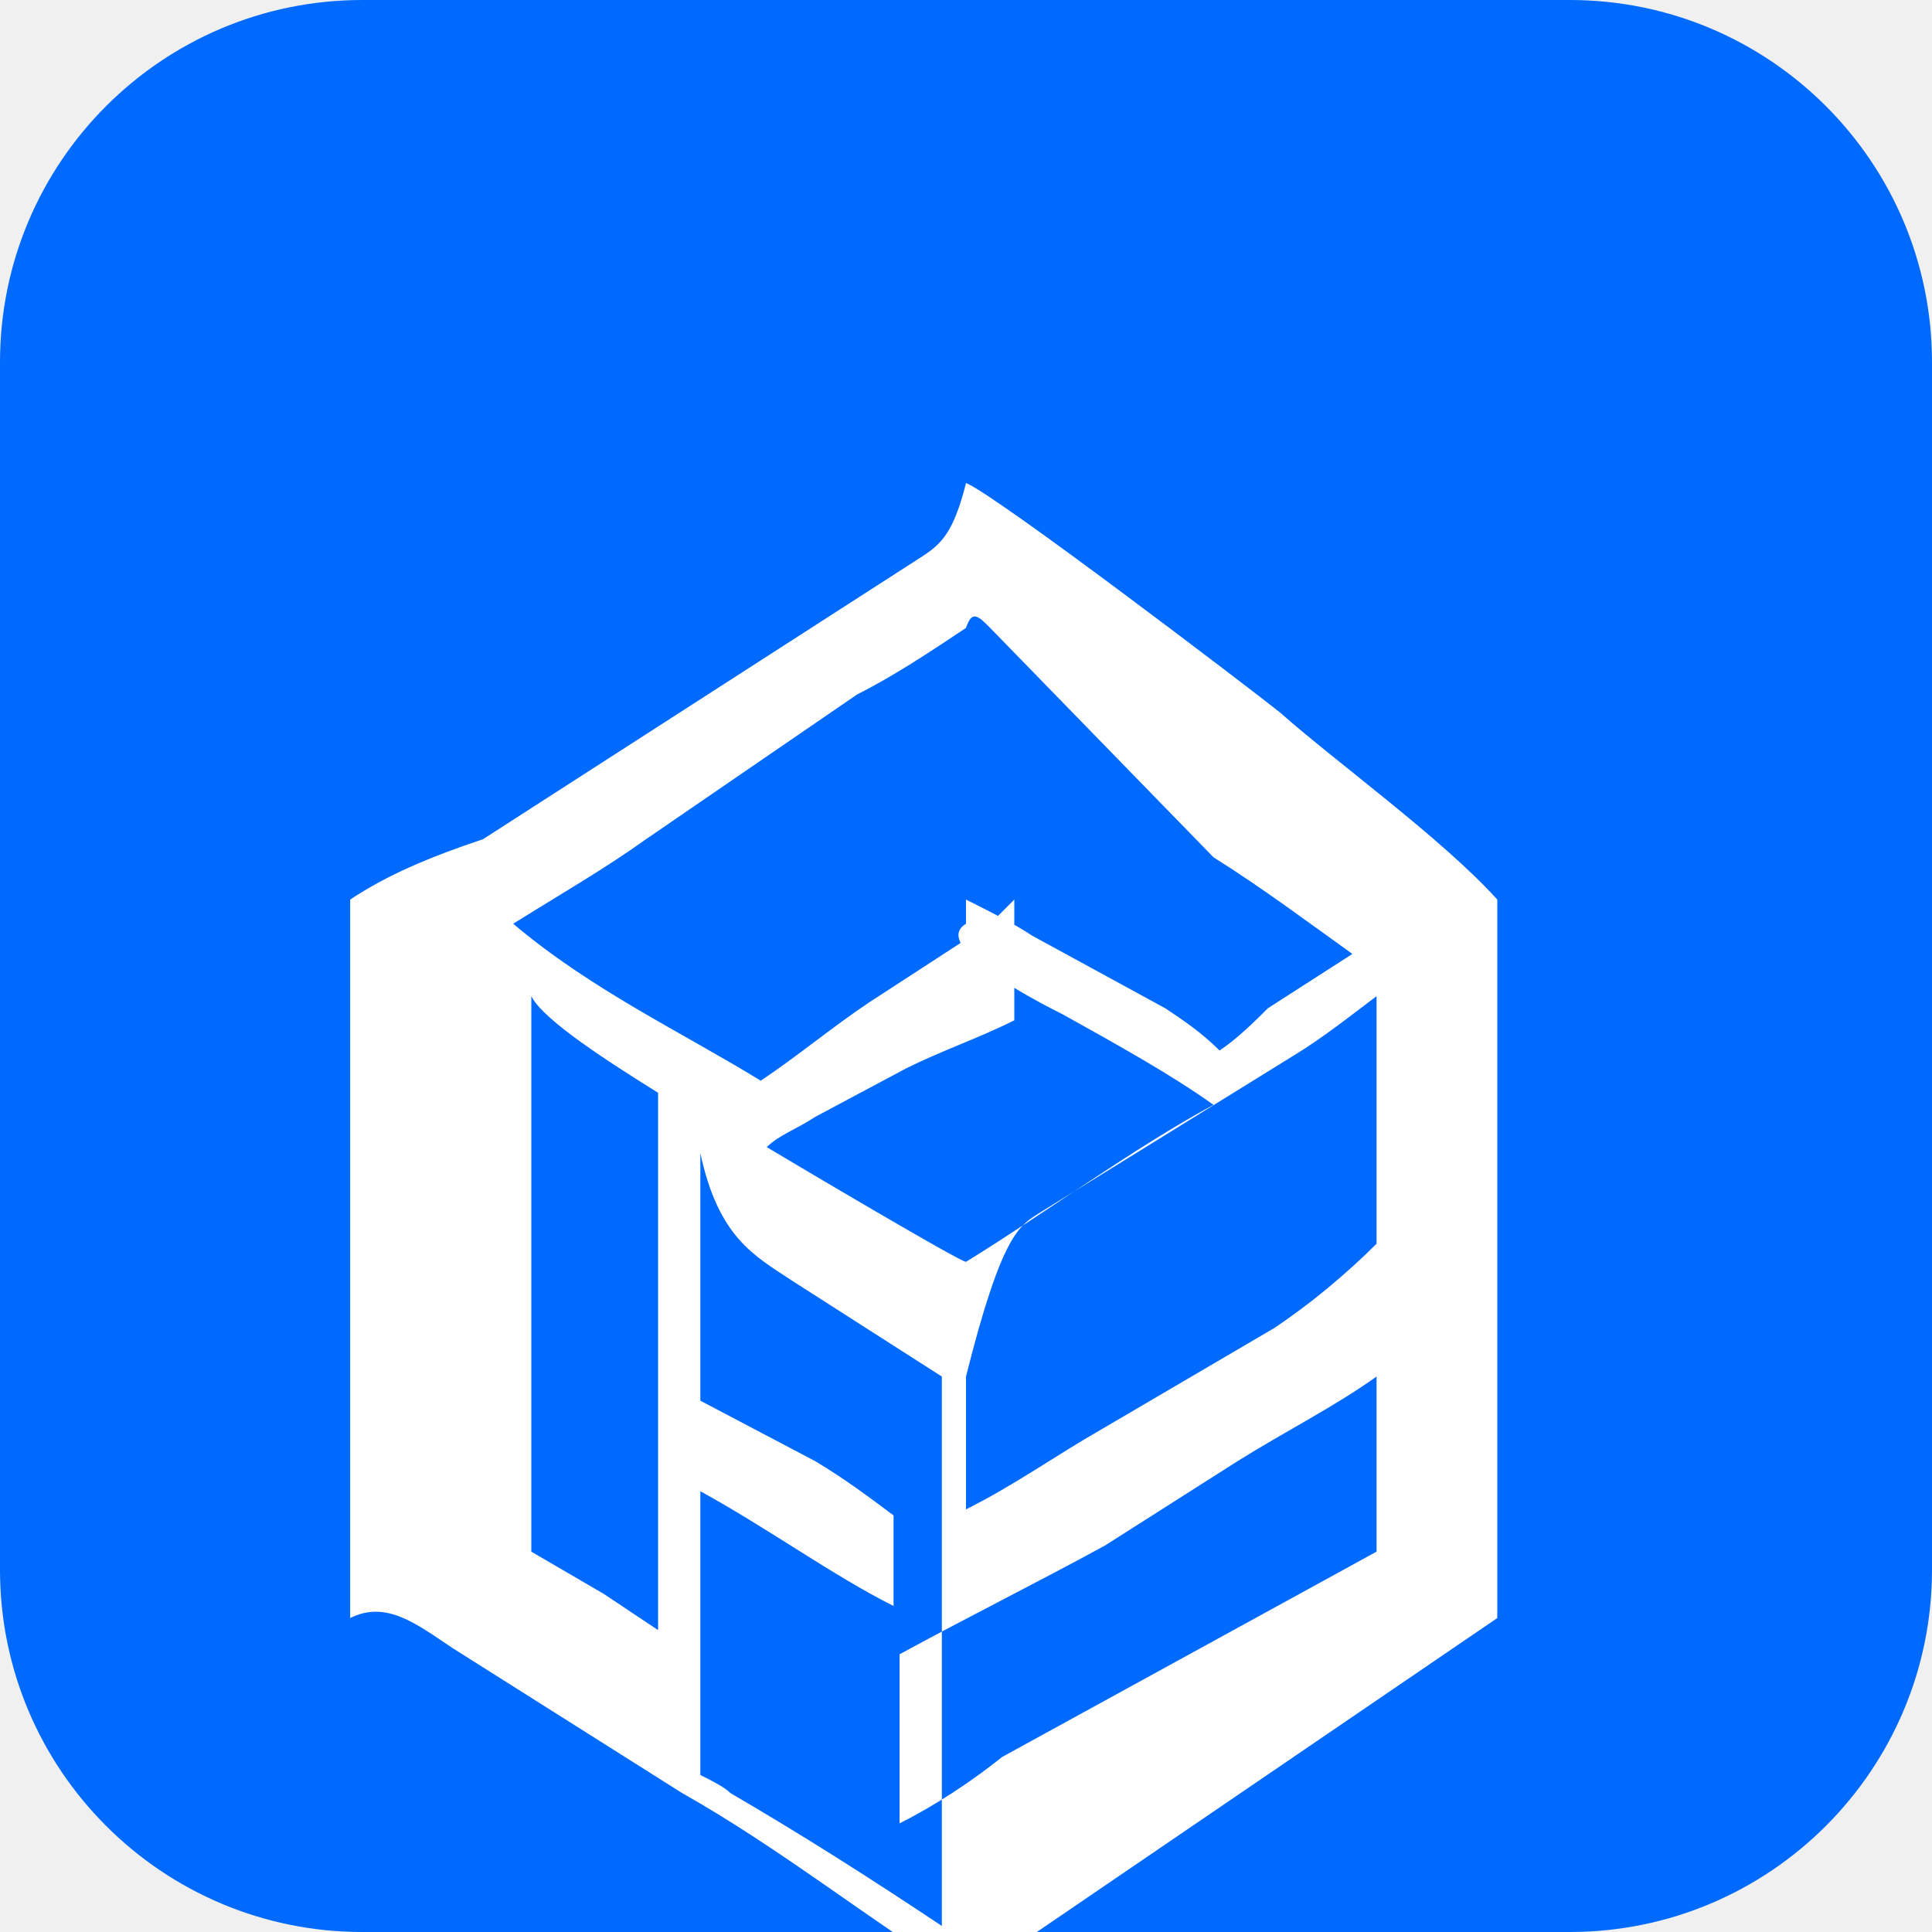
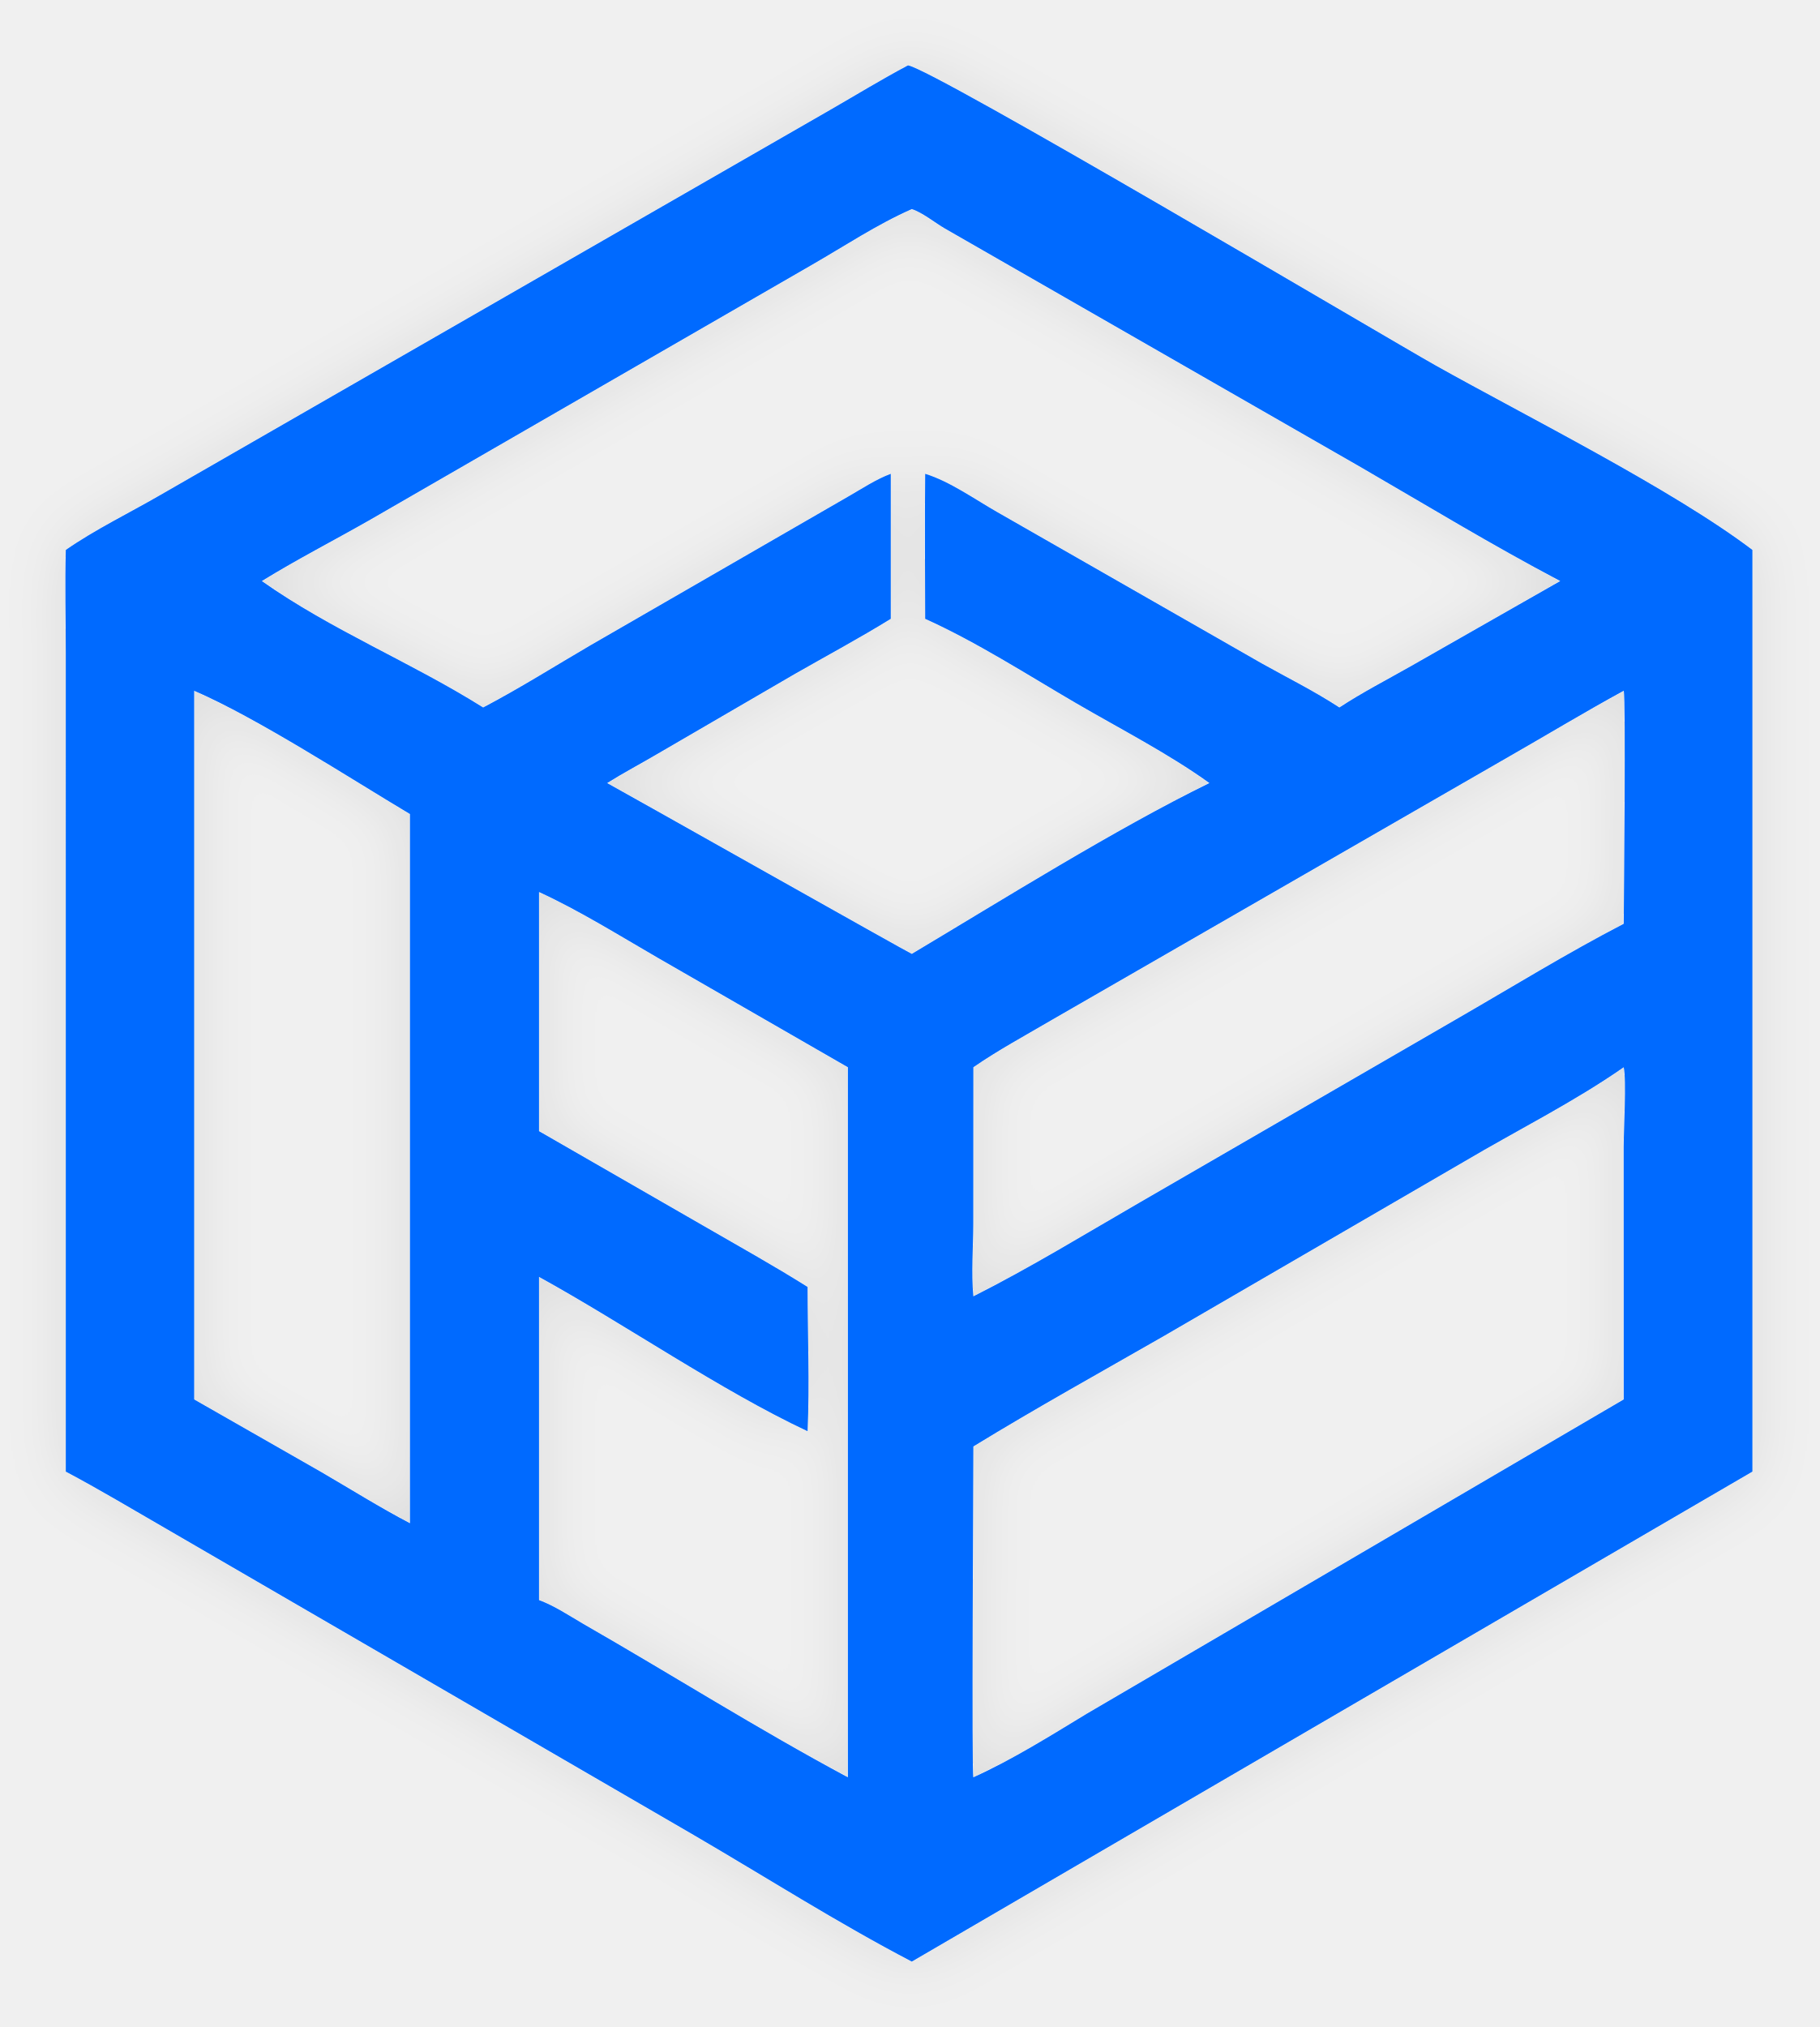
- <svg xmlns="http://www.w3.org/2000/svg" width="32" height="32" viewBox="0 0 32 32" fill="none">
-   <rect width="32" height="32" rx="6" fill="#006AFF" />
-   <g transform="translate(8, 6)">
-     <path d="M8 2C8.5 2.2 12.7 5.4 13.2 5.8C14.1 6.6 15.9 7.9 16.8 8.9V20.8L8 26.8C6.4 25.8 4.9 24.6 3.3 23.7L-0.5 21.3C-1.1 20.9 -1.6 20.5 -2.2 20.8L-2.2 10.9C-2.2 10.2 -2.2 9.6 -2.2 8.9C-1.6 8.5 -0.9 8.2 0 7.9L7.3 3.2C7.6 3 7.8 2.8 8 2ZM8 4.4C7.4 4.8 6.8 5.2 6.2 5.5L2.7 7.9C2 8.4 1.3 8.8 0.5 9.3C1.8 10.4 3.3 11.1 4.6 11.9C5.2 11.5 5.8 11 6.4 10.6L8.4 9.3C8.6 9.1 8.8 8.9 8.8 8.9V10.9C8.2 11.2 7.6 11.4 7 11.7L5.5 12.5C5.2 12.7 4.9 12.8 4.7 13C5.2 13.3 7.9 14.9 8 14.9C9.3 14.1 10.8 13 12.1 12.3C11.4 11.8 10.5 11.3 9.6 10.8C8.6 10.3 7.5 9.6 8 9.3C8 8.7 8 8.1 8 8.9C8.4 9.1 8.8 9.3 9.1 9.5L11.3 10.7C11.6 10.9 11.9 11.1 12.2 11.4C12.5 11.2 12.8 10.9 13 10.7L14.4 9.8C13.7 9.3 12.9 8.7 12.1 8.2L8.4 4.4C8.2 4.2 8.1 4.1 8 4.4ZM14.8 16.8C14.1 17.3 13.3 17.7 12.5 18.2L10.3 19.6C9.2 20.2 8 20.8 6.9 21.4C6.9 21.9 6.9 24.2 6.9 24.2C7.5 23.9 8.1 23.5 8.6 23.1L14.8 19.7L14.8 17.2C14.8 16.9 14.8 16.5 14.8 16.8ZM3.6 13.1V17.2L5.5 18.2C6 18.5 6.4 18.8 6.8 19.1C6.8 19.6 6.8 20.1 6.8 20.6C5.8 20.1 4.7 19.3 3.6 18.7V23.4C3.8 23.5 4 23.6 4.1 23.7C5.3 24.4 6.4 25.1 7.6 25.9V16.8L5.1 15.2C4.5 14.8 3.9 14.5 3.6 13.1ZM0.8 10.5V19.7L2 20.4C2.3 20.6 2.6 20.8 2.9 21V12.1C2.1 11.6 1 10.9 0.8 10.5ZM14.8 10.5C14.4 10.8 13.9 11.2 13.4 11.5L9.2 14.1C8.9 14.3 8.6 14.4 8 16.8L8 18.2C8 18.5 8 18.8 8 19C8.8 18.6 9.5 18.1 10.2 17.7L13.1 16C13.7 15.6 14.3 15.1 14.8 14.6C14.8 14.2 14.8 10.8 14.8 10.5Z" fill="white" />
+ <svg xmlns="http://www.w3.org/2000/svg" width="132" height="147" viewBox="0 0 132 147" fill="none">
+   <g filter="url(#filter0_d_1065_678)">
+     <path d="M65.856 4.742C67.616 4.964 100.706 24.582 104.128 26.503C110.607 30.139 121.313 35.486 127.103 39.881V106.722L66.134 142.256C60.742 139.44 55.557 136.134 50.304 133.069L11.968 110.815C9.581 109.436 7.208 108.015 4.773 106.722L4.772 47.403C4.771 44.9 4.707 42.383 4.773 39.881C6.895 38.407 9.351 37.216 11.595 35.919L60.184 7.987C62.071 6.902 63.933 5.762 65.856 4.742ZM66.134 15.163C63.607 16.273 61.213 17.873 58.817 19.247L26.887 37.671C24.269 39.167 21.553 40.556 18.991 42.138C24.05 45.711 29.828 48.031 35.044 51.308C37.706 49.911 40.272 48.289 42.869 46.773L61.582 35.976C62.555 35.416 63.554 34.755 64.608 34.362V44.877C62.342 46.276 59.99 47.538 57.678 48.859L47.649 54.693C46.455 55.396 45.208 56.051 44.038 56.788C45.781 57.748 66.059 69.186 66.134 69.178C72.729 65.241 80.919 60.118 87.719 56.788C84.745 54.647 81.233 52.849 78.057 50.997C74.498 48.921 70.864 46.575 67.105 44.877C67.098 41.374 67.066 37.865 67.105 34.362C68.891 34.911 70.72 36.221 72.342 37.144L91.501 48.103C93.381 49.154 95.344 50.129 97.147 51.308C98.812 50.214 100.625 49.284 102.357 48.298L113.165 42.138C108.249 39.549 103.487 36.652 98.68 33.868L68.544 16.577C67.843 16.173 66.876 15.39 66.134 15.163ZM117.77 77.398C114.133 79.931 110.047 81.962 106.23 84.219L84.435 96.878C79.814 99.53 75.141 102.116 70.597 104.899C70.597 107.21 70.468 128.621 70.597 128.893C73.454 127.601 76.166 125.892 78.846 124.269L117.77 101.489L117.766 83.201C117.766 82.007 117.98 78.314 117.77 77.398ZM39.095 64.69V82.033L51.018 88.894C53.545 90.355 56.103 91.778 58.574 93.33C58.576 96.8 58.726 100.332 58.574 103.793C52.264 100.833 45.348 96.045 39.095 92.601V116.04C40.2 116.447 41.26 117.156 42.276 117.75C48.695 121.428 54.975 125.403 61.498 128.893V77.398L47.714 69.461C44.897 67.834 42.047 66.046 39.095 64.69ZM14.083 50.094V101.489L23.279 106.743C25.42 107.988 27.543 109.32 29.735 110.468V59.036C25.393 56.444 18.647 52.064 14.083 50.094ZM117.77 50.094C114.973 51.616 112.24 53.271 109.475 54.852L76.292 73.963C74.39 75.081 72.413 76.143 70.597 77.398L70.591 88.711C70.589 90.431 70.436 92.308 70.597 94.013C74.722 91.937 78.712 89.49 82.709 87.18L105.629 73.915C109.66 71.591 113.64 69.136 117.77 66.994C117.787 65.081 117.929 50.611 117.77 50.094Z" fill="#006AFF" />
  </g>
+   <defs>
+     <filter id="filter0_d_1065_678" x="0.284" y="0.282" width="131.28" height="146.432" filterUnits="userSpaceOnUse" color-interpolation-filters="sRGB">
+       <feFlood flood-opacity="0" result="BackgroundImageFix" />
+       <feColorMatrix in="SourceAlpha" type="matrix" values="0 0 0 0 0 0 0 0 0 0 0 0 0 0 0 0 0 0 127 0" result="hardAlpha" />
+       <feOffset />
+       <feGaussianBlur stdDeviation="2.23" />
+       <feComposite in2="hardAlpha" operator="out" />
+       <feColorMatrix type="matrix" values="0 0 0 0 0 0 0 0 0 0 0 0 0 0 0 0 0 0 0.08 0" />
+       <feBlend mode="normal" in2="BackgroundImageFix" result="effect1_dropShadow_1065_678" />
+       <feBlend mode="normal" in="SourceGraphic" in2="effect1_dropShadow_1065_678" result="shape" />
+     </filter>
+   </defs>
</svg>
